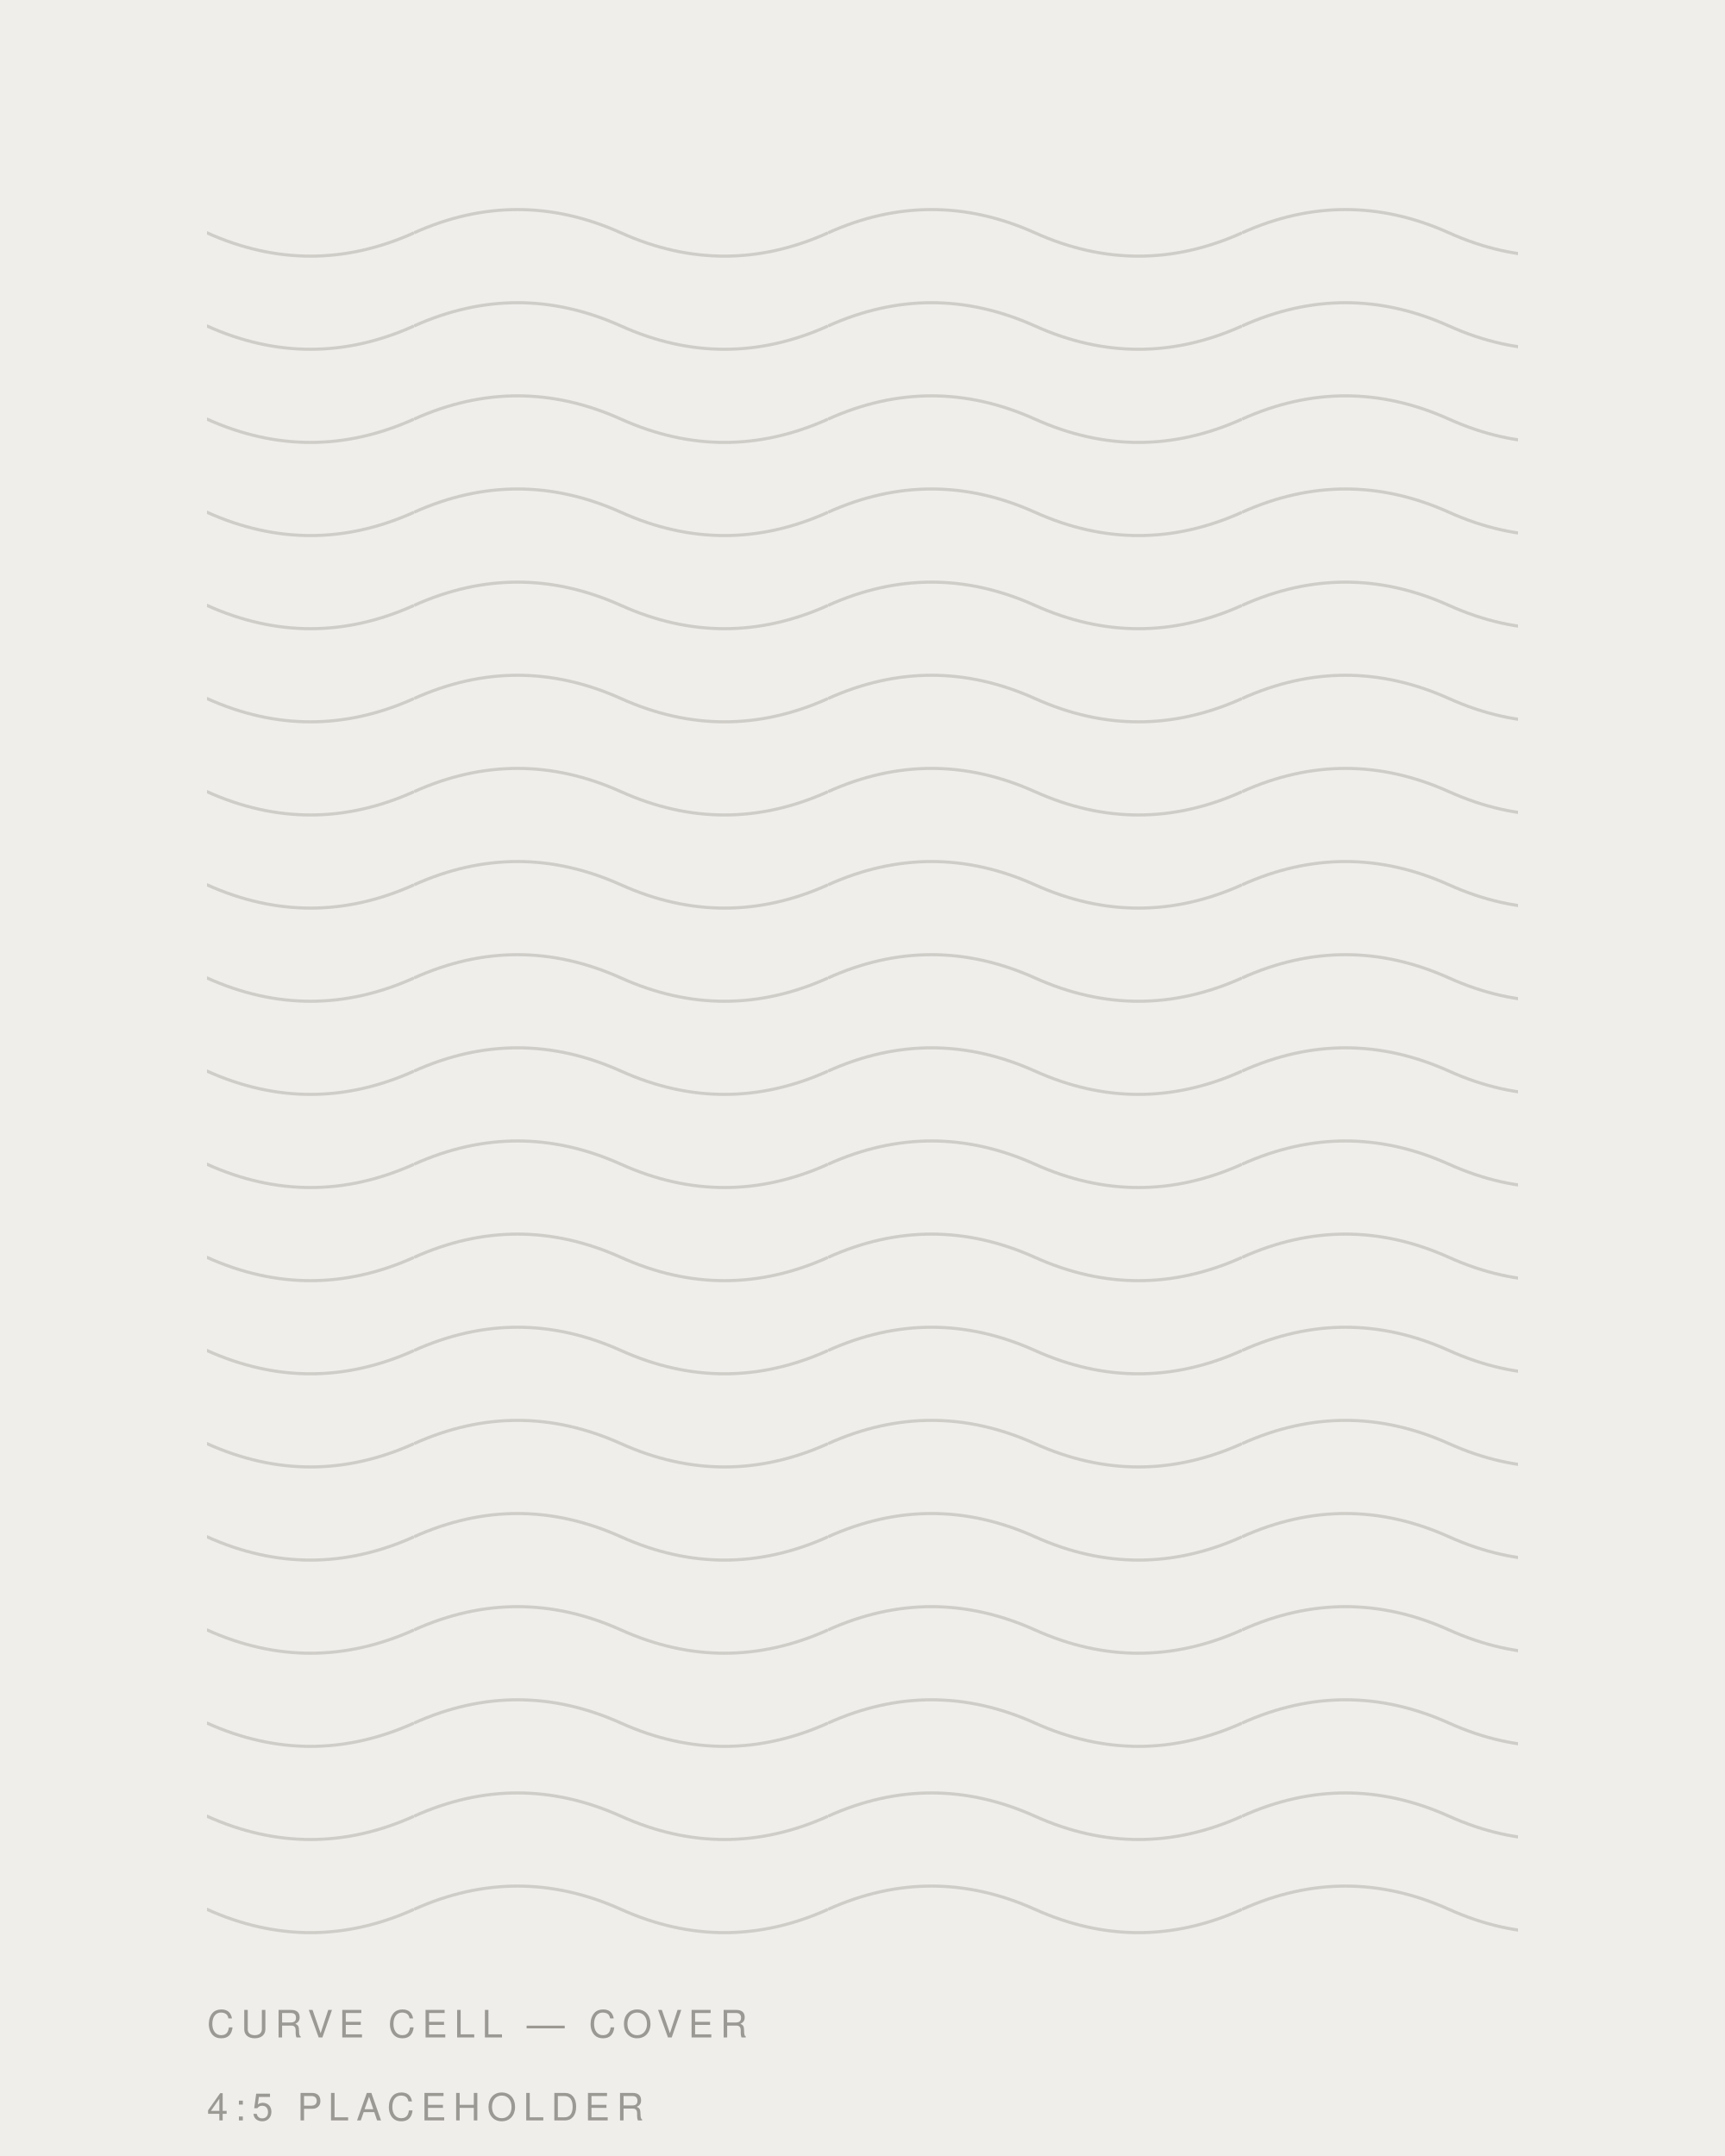
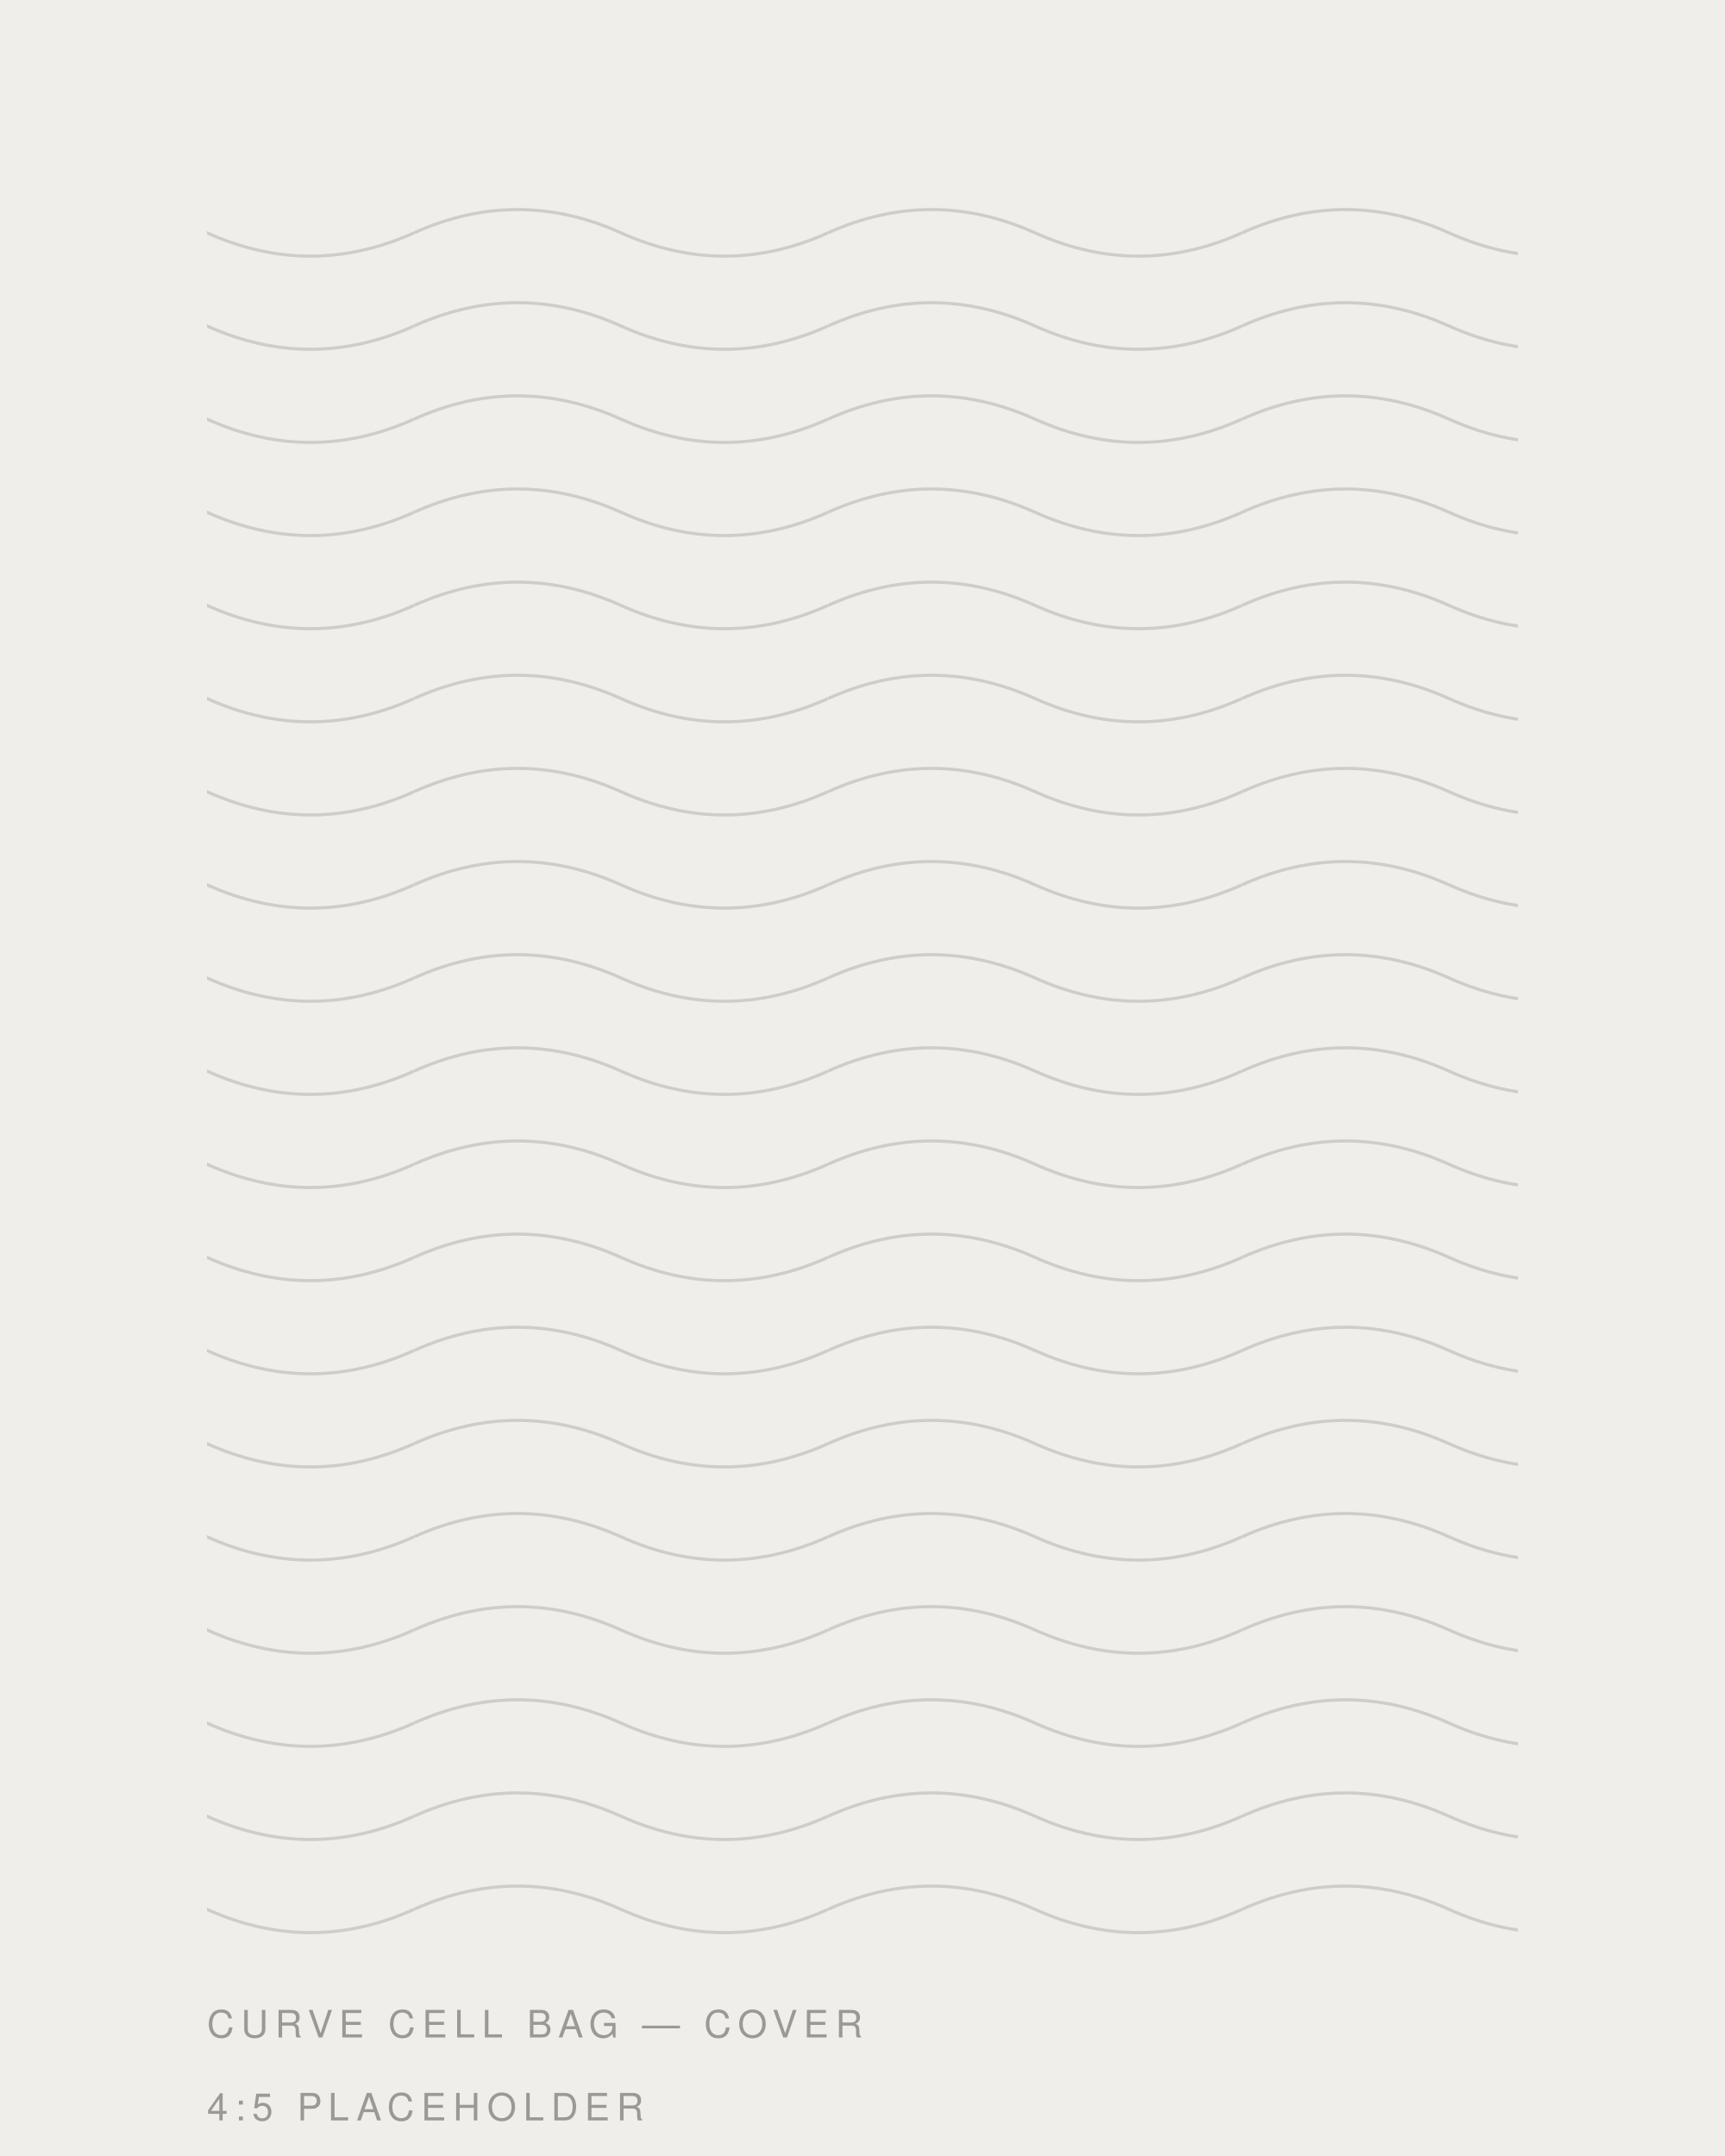
<svg xmlns="http://www.w3.org/2000/svg" width="1600" height="2000" viewBox="0 0 1600 2000">
  <defs>
    <pattern id="p" width="384.0" height="86.4" patternUnits="userSpaceOnUse">
      <path d="M0,43.2 Q96.0,0 192.0,43.2 T384.0,43.2" fill="none" stroke="#cfcdc7" stroke-width="2.9" />
    </pattern>
  </defs>
  <rect width="1600" height="2000" fill="#efeeeb" />
  <rect x="192" y="192" width="1216" height="1616" fill="url(#p)" />
  <g font-family="Helvetica Neue, Helvetica, Arial, sans-serif" font-size="35" fill="#9b9993" letter-spacing="6.3">
-     <text x="192" y="1890">CURVE CELL — COVER</text>
+     <text x="192" y="1890">CURVE CELL BAG — COVER</text>
    <text x="192" y="1967">4:5 PLACEHOLDER</text>
  </g>
</svg>
